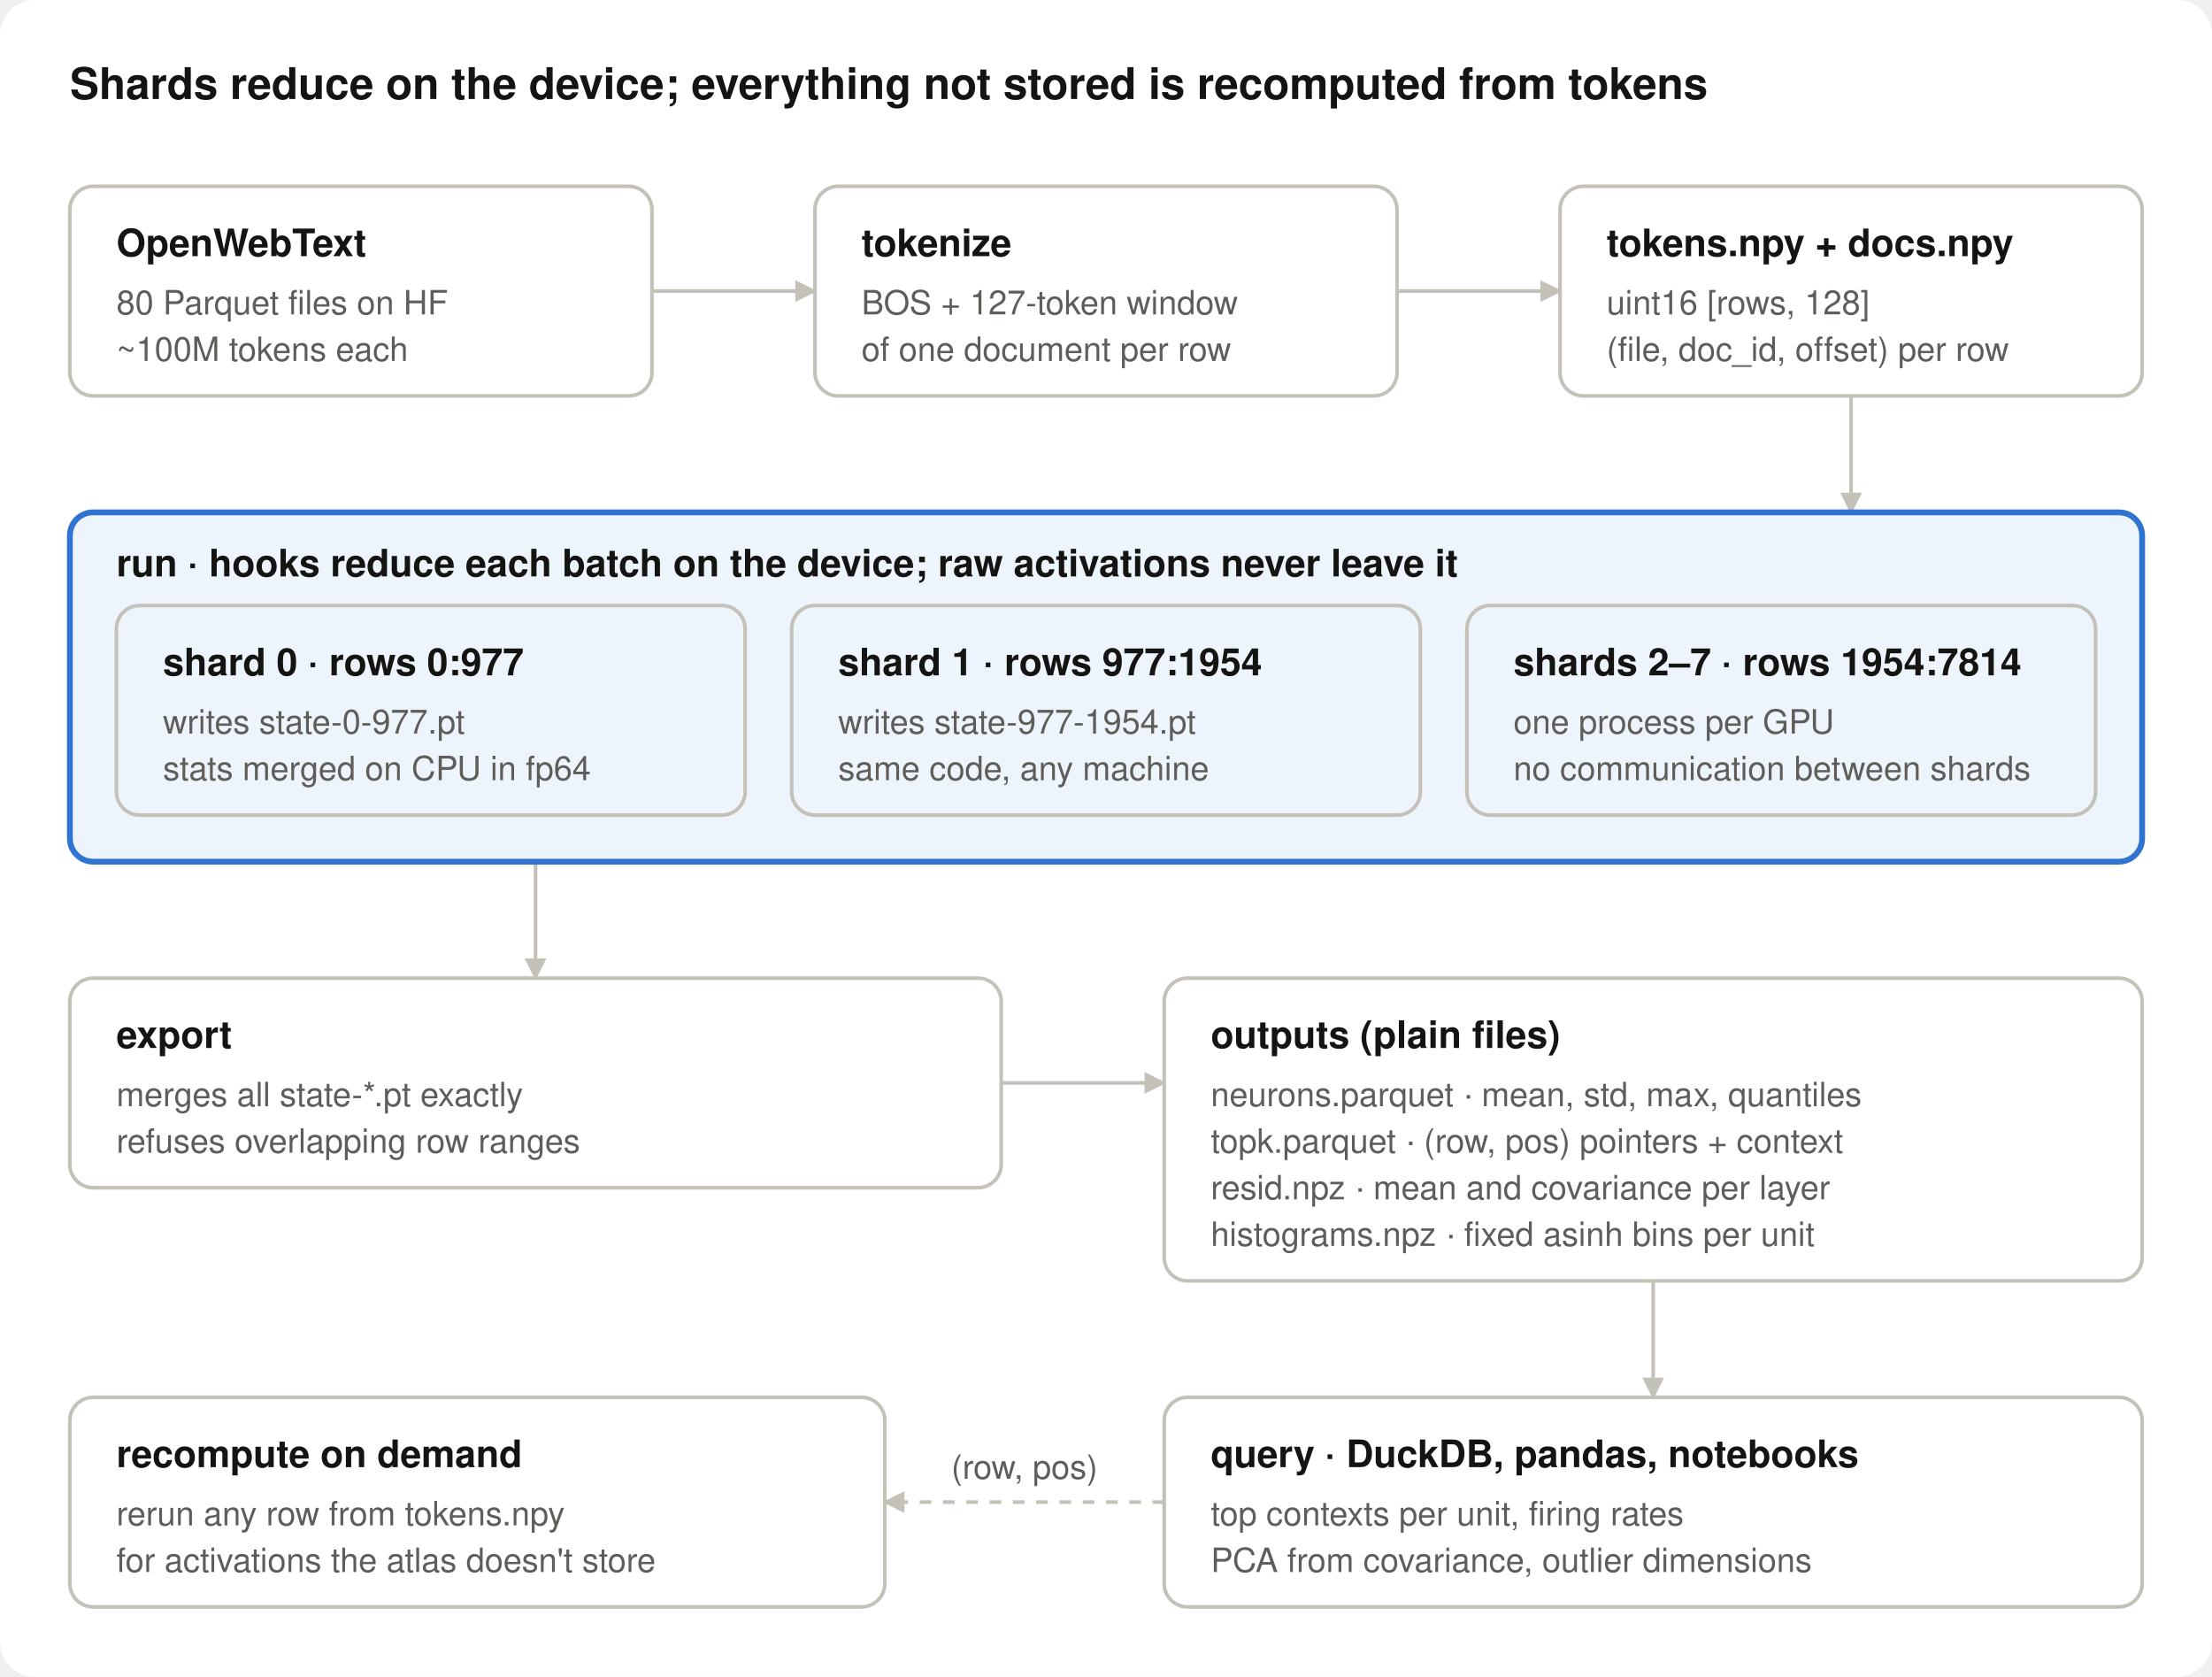
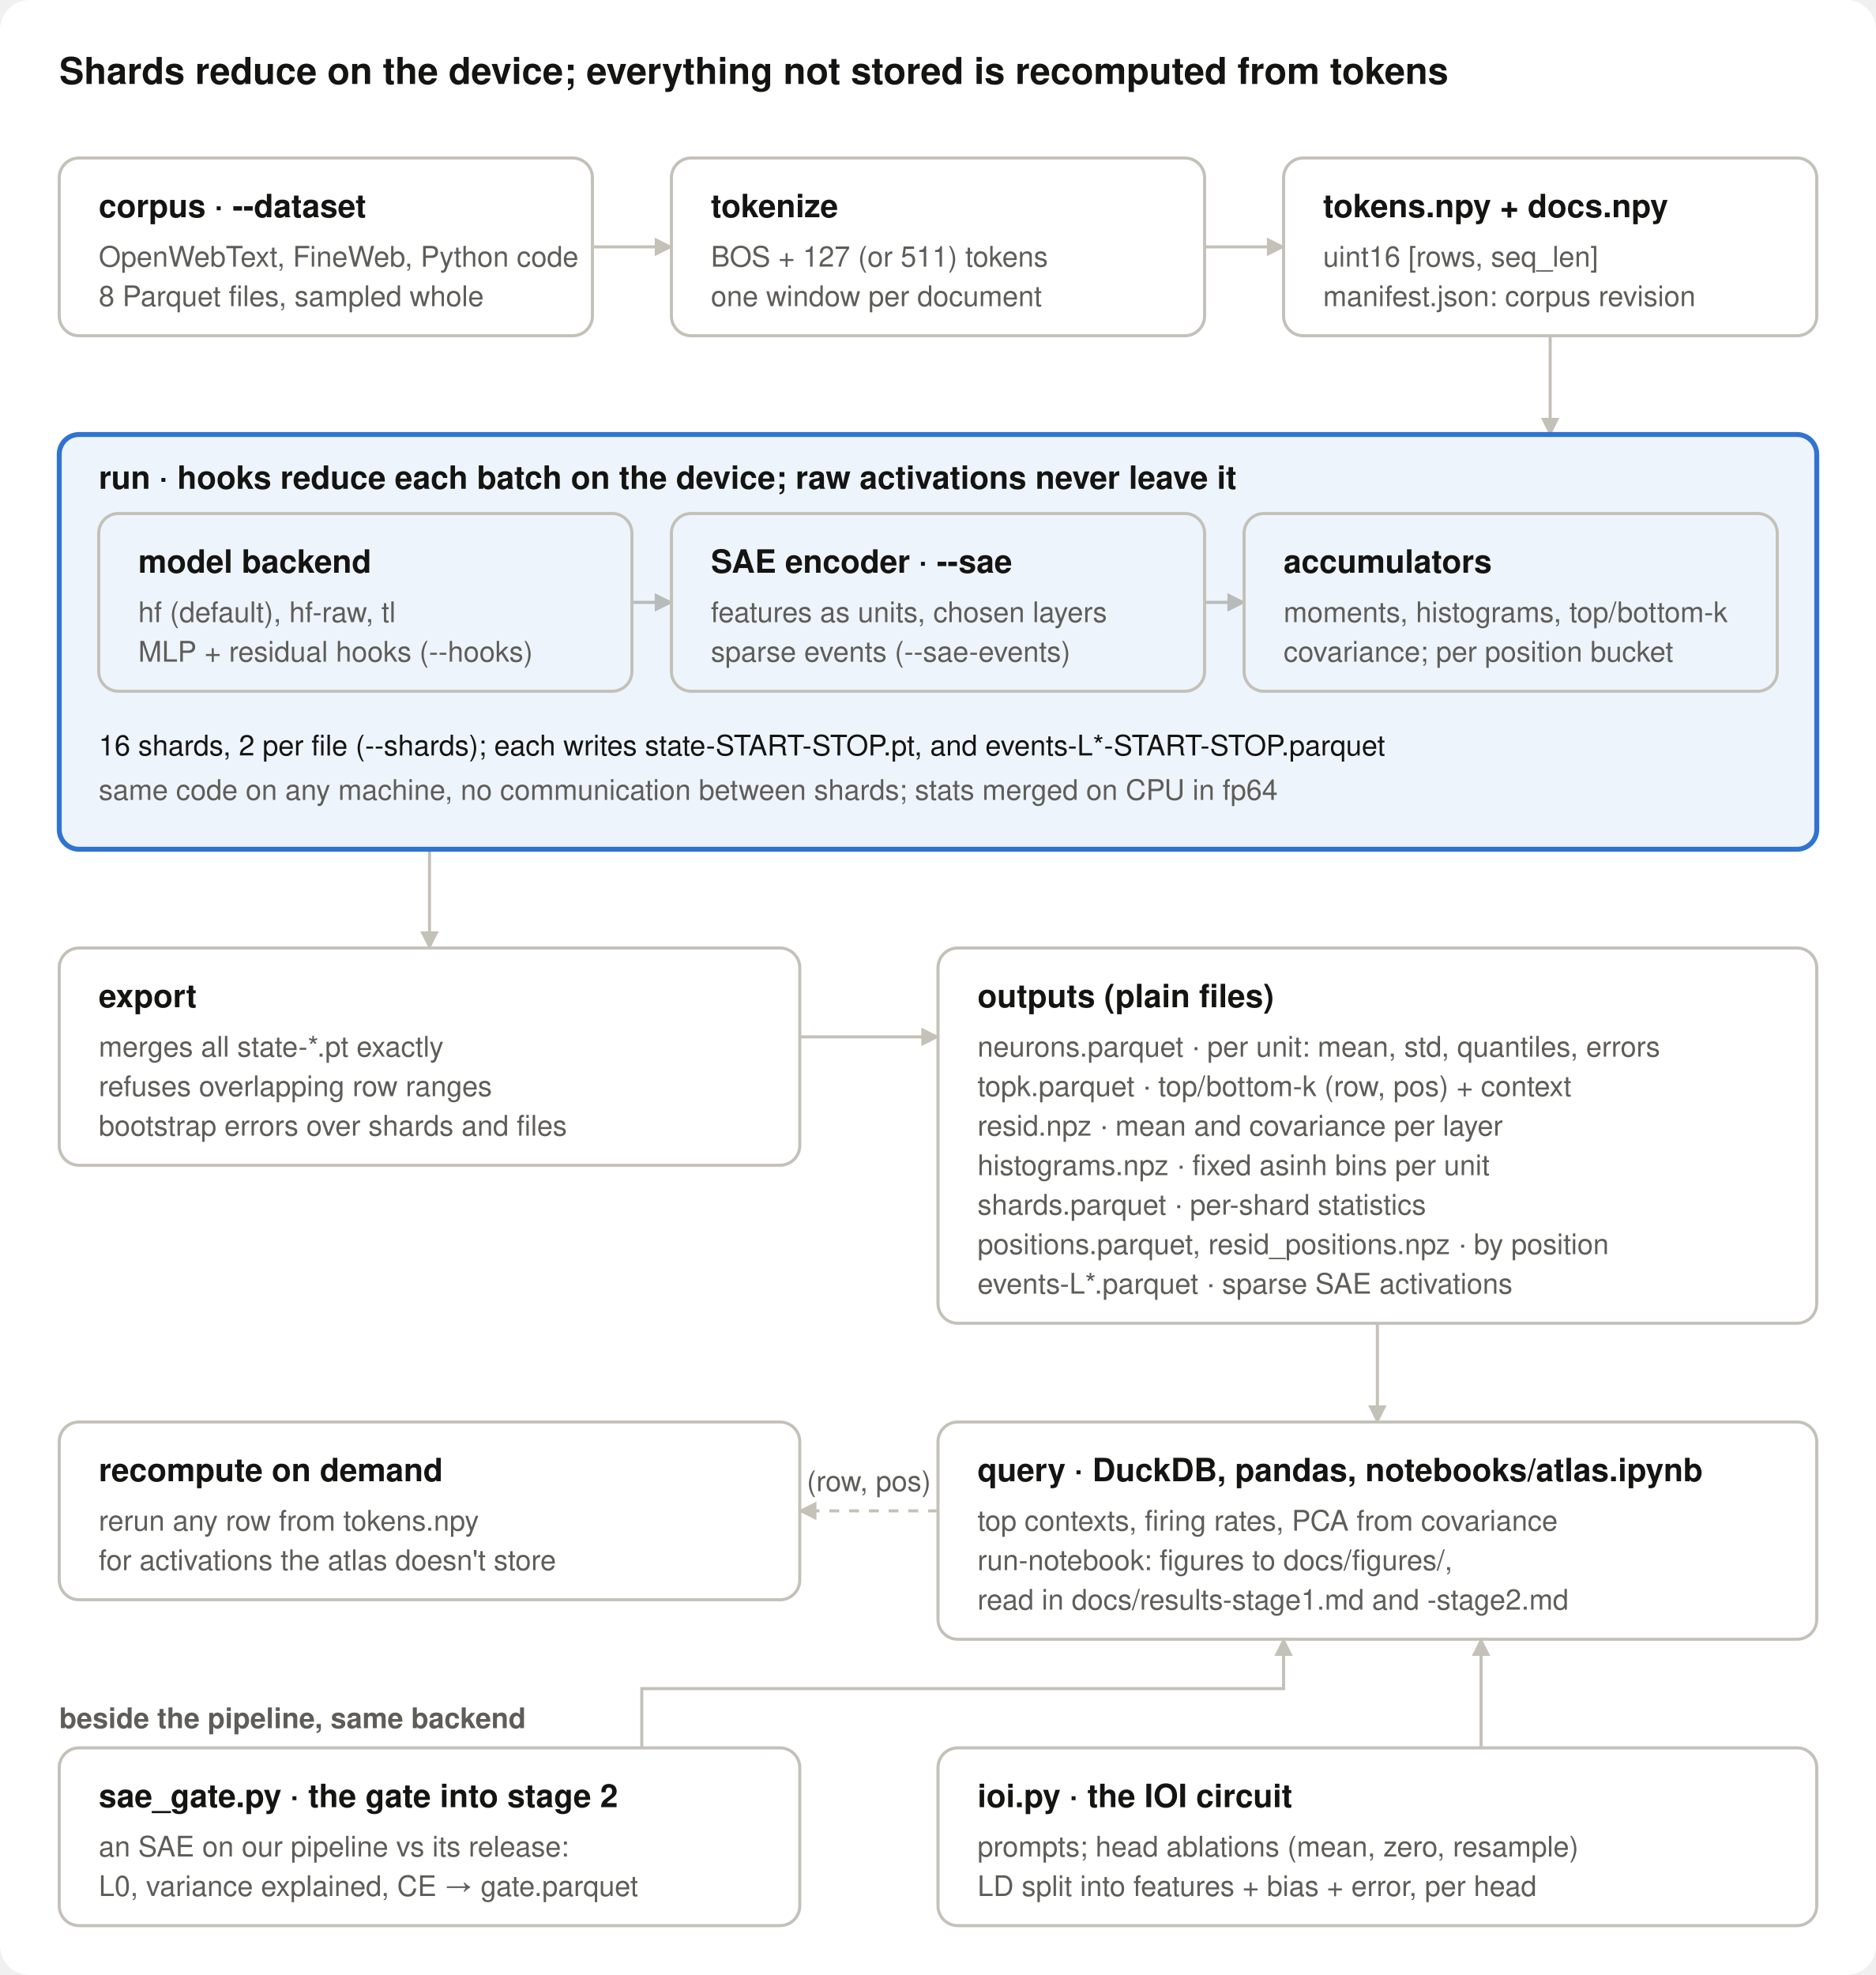
- <svg xmlns="http://www.w3.org/2000/svg" viewBox="0 0 760 576" role="img" aria-label="Shards reduce on the device; everything not stored is recomputed from tokens" font-family="-apple-system, BlinkMacSystemFont, 'Segoe UI', Helvetica, Arial, sans-serif" font-size="13">
+ <svg xmlns="http://www.w3.org/2000/svg" viewBox="0 0 760 800" role="img" aria-label="Shards reduce on the device; everything not stored is recomputed from tokens" font-family="-apple-system, BlinkMacSystemFont, 'Segoe UI', Helvetica, Arial, sans-serif" font-size="13">
  <style>
    .bg { fill: #ffffff; }
    .ink { fill: #141413; }
    .quiet { fill: #5e5d59; }
    .edge { stroke: #c3c1b8; }
    .edge-fill { fill: #c3c1b8; }
    .accent { fill: #2f74d0; stroke: #2f74d0; }
    .box { fill: none; stroke-width: 1.25; }
    .small { font-size: 11.5px; }
    .bold { font-weight: 600; }
  </style>
  <defs>
    <marker id="arch-arrow" viewBox="0 0 10 10" refX="9" refY="5" markerWidth="6" markerHeight="6" orient="auto-start-reverse">
      <path d="M0 0L10 5L0 10z" class="edge-fill" />
    </marker>
  </defs>
-   <rect width="760" height="576" rx="12" class="bg" />
+   <rect width="760" height="800" rx="12" class="bg" />
  <text x="24" y="34" font-size="15" class="ink bold">Shards reduce on the device; everything not stored is recomputed from tokens</text>
  <g fill="none" stroke-width="1.25" class="edge">
-     <path d="M224 100H280" marker-end="url(#arch-arrow)" />
-     <path d="M480 100H536" marker-end="url(#arch-arrow)" />
-     <path d="M636 136V176" marker-end="url(#arch-arrow)" />
-     <path d="M184 296V336" marker-end="url(#arch-arrow)" />
-     <path d="M344 372H400" marker-end="url(#arch-arrow)" />
-     <path d="M568 440V480" marker-end="url(#arch-arrow)" />
-     <path d="M400 516H304" stroke-dasharray="4 4" marker-end="url(#arch-arrow)" />
+     <path d="M240 100H272" marker-end="url(#arch-arrow)" />
+     <path d="M488 100H520" marker-end="url(#arch-arrow)" />
+     <path d="M628 136V176" marker-end="url(#arch-arrow)" />
+     <path d="M256 244H272" marker-end="url(#arch-arrow)" />
+     <path d="M488 244H504" marker-end="url(#arch-arrow)" />
+     <path d="M174 344V384" marker-end="url(#arch-arrow)" />
+     <path d="M324 420H380" marker-end="url(#arch-arrow)" />
+     <path d="M558 536V576" marker-end="url(#arch-arrow)" />
+     <path d="M380 612H324" stroke-dasharray="4 4" marker-end="url(#arch-arrow)" />
+     <path d="M260 708V684H520V664" marker-end="url(#arch-arrow)" />
+     <path d="M600 708V664" marker-end="url(#arch-arrow)" />
  </g>
-   <rect x="24" y="64" width="200" height="72" rx="8" class="box edge" />
-   <text x="40" y="88" class="ink bold">OpenWebText</text>
-   <text x="40" y="108" class="quiet small">80 Parquet files on HF</text>
-   <text x="40" y="124" class="quiet small">~100M tokens each</text>
-   <rect x="280" y="64" width="200" height="72" rx="8" class="box edge" />
-   <text x="296" y="88" class="ink bold">tokenize</text>
-   <text x="296" y="108" class="quiet small">BOS + 127-token window</text>
-   <text x="296" y="124" class="quiet small">of one document per row</text>
-   <rect x="536" y="64" width="200" height="72" rx="8" class="box edge" />
-   <text x="552" y="88" class="ink bold">tokens.npy + docs.npy</text>
-   <text x="552" y="108" class="quiet small">uint16 [rows, 128]</text>
-   <text x="552" y="124" class="quiet small">(file, doc_id, offset) per row</text>
-   <rect x="24" y="176" width="712" height="120" rx="8" fill-opacity="0.08" stroke-width="2" class="accent" />
+   <rect x="24" y="64" width="216" height="72" rx="8" class="box edge" />
+   <text x="40" y="88" class="ink bold">corpus · --dataset</text>
+   <text x="40" y="108" class="quiet small">OpenWebText, FineWeb, Python code</text>
+   <text x="40" y="124" class="quiet small">8 Parquet files, sampled whole</text>
+   <rect x="272" y="64" width="216" height="72" rx="8" class="box edge" />
+   <text x="288" y="88" class="ink bold">tokenize</text>
+   <text x="288" y="108" class="quiet small">BOS + 127 (or 511) tokens</text>
+   <text x="288" y="124" class="quiet small">one window per document</text>
+   <rect x="520" y="64" width="216" height="72" rx="8" class="box edge" />
+   <text x="536" y="88" class="ink bold">tokens.npy + docs.npy</text>
+   <text x="536" y="108" class="quiet small">uint16 [rows, seq_len]</text>
+   <text x="536" y="124" class="quiet small">manifest.json: corpus revision</text>
+   <rect x="24" y="176" width="712" height="168" rx="8" fill-opacity="0.08" stroke-width="2" class="accent" />
  <text x="40" y="198" class="ink bold">run · hooks reduce each batch on the device; raw activations never leave it</text>
  <rect x="40" y="208" width="216" height="72" rx="8" class="box edge" />
-   <text x="56" y="232" class="ink bold">shard 0 · rows 0:977</text>
-   <text x="56" y="252" class="quiet small">writes state-0-977.pt</text>
-   <text x="56" y="268" class="quiet small">stats merged on CPU in fp64</text>
+   <text x="56" y="232" class="ink bold">model backend</text>
+   <text x="56" y="252" class="quiet small">hf (default), hf-raw, tl</text>
+   <text x="56" y="268" class="quiet small">MLP + residual hooks (--hooks)</text>
  <rect x="272" y="208" width="216" height="72" rx="8" class="box edge" />
-   <text x="288" y="232" class="ink bold">shard 1 · rows 977:1954</text>
-   <text x="288" y="252" class="quiet small">writes state-977-1954.pt</text>
-   <text x="288" y="268" class="quiet small">same code, any machine</text>
+   <text x="288" y="232" class="ink bold">SAE encoder · --sae</text>
+   <text x="288" y="252" class="quiet small">features as units, chosen layers</text>
+   <text x="288" y="268" class="quiet small">sparse events (--sae-events)</text>
  <rect x="504" y="208" width="216" height="72" rx="8" class="box edge" />
-   <text x="520" y="232" class="ink bold">shards 2–7 · rows 1954:7814</text>
-   <text x="520" y="252" class="quiet small">one process per GPU</text>
-   <text x="520" y="268" class="quiet small">no communication between shards</text>
-   <rect x="24" y="336" width="320" height="72" rx="8" class="box edge" />
-   <text x="40" y="360" class="ink bold">export</text>
-   <text x="40" y="380" class="quiet small">merges all state-*.pt exactly</text>
-   <text x="40" y="396" class="quiet small">refuses overlapping row ranges</text>
-   <rect x="400" y="336" width="336" height="104" rx="8" class="box edge" />
-   <text x="416" y="360" class="ink bold">outputs (plain files)</text>
-   <text x="416" y="380" class="quiet small">neurons.parquet · mean, std, max, quantiles</text>
-   <text x="416" y="396" class="quiet small">topk.parquet · (row, pos) pointers + context</text>
-   <text x="416" y="412" class="quiet small">resid.npz · mean and covariance per layer</text>
-   <text x="416" y="428" class="quiet small">histograms.npz · fixed asinh bins per unit</text>
-   <rect x="24" y="480" width="280" height="72" rx="8" class="box edge" />
-   <text x="40" y="504" class="ink bold">recompute on demand</text>
-   <text x="40" y="524" class="quiet small">rerun any row from tokens.npy</text>
-   <text x="40" y="540" class="quiet small">for activations the atlas doesn't store</text>
-   <text x="352" y="508" text-anchor="middle" class="quiet small">(row, pos)</text>
-   <rect x="400" y="480" width="336" height="72" rx="8" class="box edge" />
-   <text x="416" y="504" class="ink bold">query · DuckDB, pandas, notebooks</text>
-   <text x="416" y="524" class="quiet small">top contexts per unit, firing rates</text>
-   <text x="416" y="540" class="quiet small">PCA from covariance, outlier dimensions</text>
+   <text x="520" y="232" class="ink bold">accumulators</text>
+   <text x="520" y="252" class="quiet small">moments, histograms, top/bottom-k</text>
+   <text x="520" y="268" class="quiet small">covariance; per position bucket</text>
+   <text x="40" y="306" class="ink small">16 shards, 2 per file (--shards); each writes state-START-STOP.pt, and events-L*-START-STOP.parquet</text>
+   <text x="40" y="324" class="quiet small">same code on any machine, no communication between shards; stats merged on CPU in fp64</text>
+   <rect x="24" y="384" width="300" height="88" rx="8" class="box edge" />
+   <text x="40" y="408" class="ink bold">export</text>
+   <text x="40" y="428" class="quiet small">merges all state-*.pt exactly</text>
+   <text x="40" y="444" class="quiet small">refuses overlapping row ranges</text>
+   <text x="40" y="460" class="quiet small">bootstrap errors over shards and files</text>
+   <rect x="380" y="384" width="356" height="152" rx="8" class="box edge" />
+   <text x="396" y="408" class="ink bold">outputs (plain files)</text>
+   <text x="396" y="428" class="quiet small">neurons.parquet · per unit: mean, std, quantiles, errors</text>
+   <text x="396" y="444" class="quiet small">topk.parquet · top/bottom-k (row, pos) + context</text>
+   <text x="396" y="460" class="quiet small">resid.npz · mean and covariance per layer</text>
+   <text x="396" y="476" class="quiet small">histograms.npz · fixed asinh bins per unit</text>
+   <text x="396" y="492" class="quiet small">shards.parquet · per-shard statistics</text>
+   <text x="396" y="508" class="quiet small">positions.parquet, resid_positions.npz · by position</text>
+   <text x="396" y="524" class="quiet small">events-L*.parquet · sparse SAE activations</text>
+   <rect x="24" y="576" width="300" height="72" rx="8" class="box edge" />
+   <text x="40" y="600" class="ink bold">recompute on demand</text>
+   <text x="40" y="620" class="quiet small">rerun any row from tokens.npy</text>
+   <text x="40" y="636" class="quiet small">for activations the atlas doesn't store</text>
+   <text x="352" y="604" text-anchor="middle" class="quiet small">(row, pos)</text>
+   <rect x="380" y="576" width="356" height="88" rx="8" class="box edge" />
+   <text x="396" y="600" class="ink bold">query · DuckDB, pandas, notebooks/atlas.ipynb</text>
+   <text x="396" y="620" class="quiet small">top contexts, firing rates, PCA from covariance</text>
+   <text x="396" y="636" class="quiet small">run-notebook: figures to docs/figures/,</text>
+   <text x="396" y="652" class="quiet small">read in docs/results-stage1.md and -stage2.md</text>
+   <text x="24" y="700" class="quiet small bold">beside the pipeline, same backend</text>
+   <rect x="24" y="708" width="300" height="72" rx="8" class="box edge" />
+   <text x="40" y="732" class="ink bold">sae_gate.py · the gate into stage 2</text>
+   <text x="40" y="752" class="quiet small">an SAE on our pipeline vs its release:</text>
+   <text x="40" y="768" class="quiet small">L0, variance explained, CE → gate.parquet</text>
+   <rect x="380" y="708" width="356" height="72" rx="8" class="box edge" />
+   <text x="396" y="732" class="ink bold">ioi.py · the IOI circuit</text>
+   <text x="396" y="752" class="quiet small">prompts; head ablations (mean, zero, resample)</text>
+   <text x="396" y="768" class="quiet small">LD split into features + bias + error, per head</text>
</svg>
